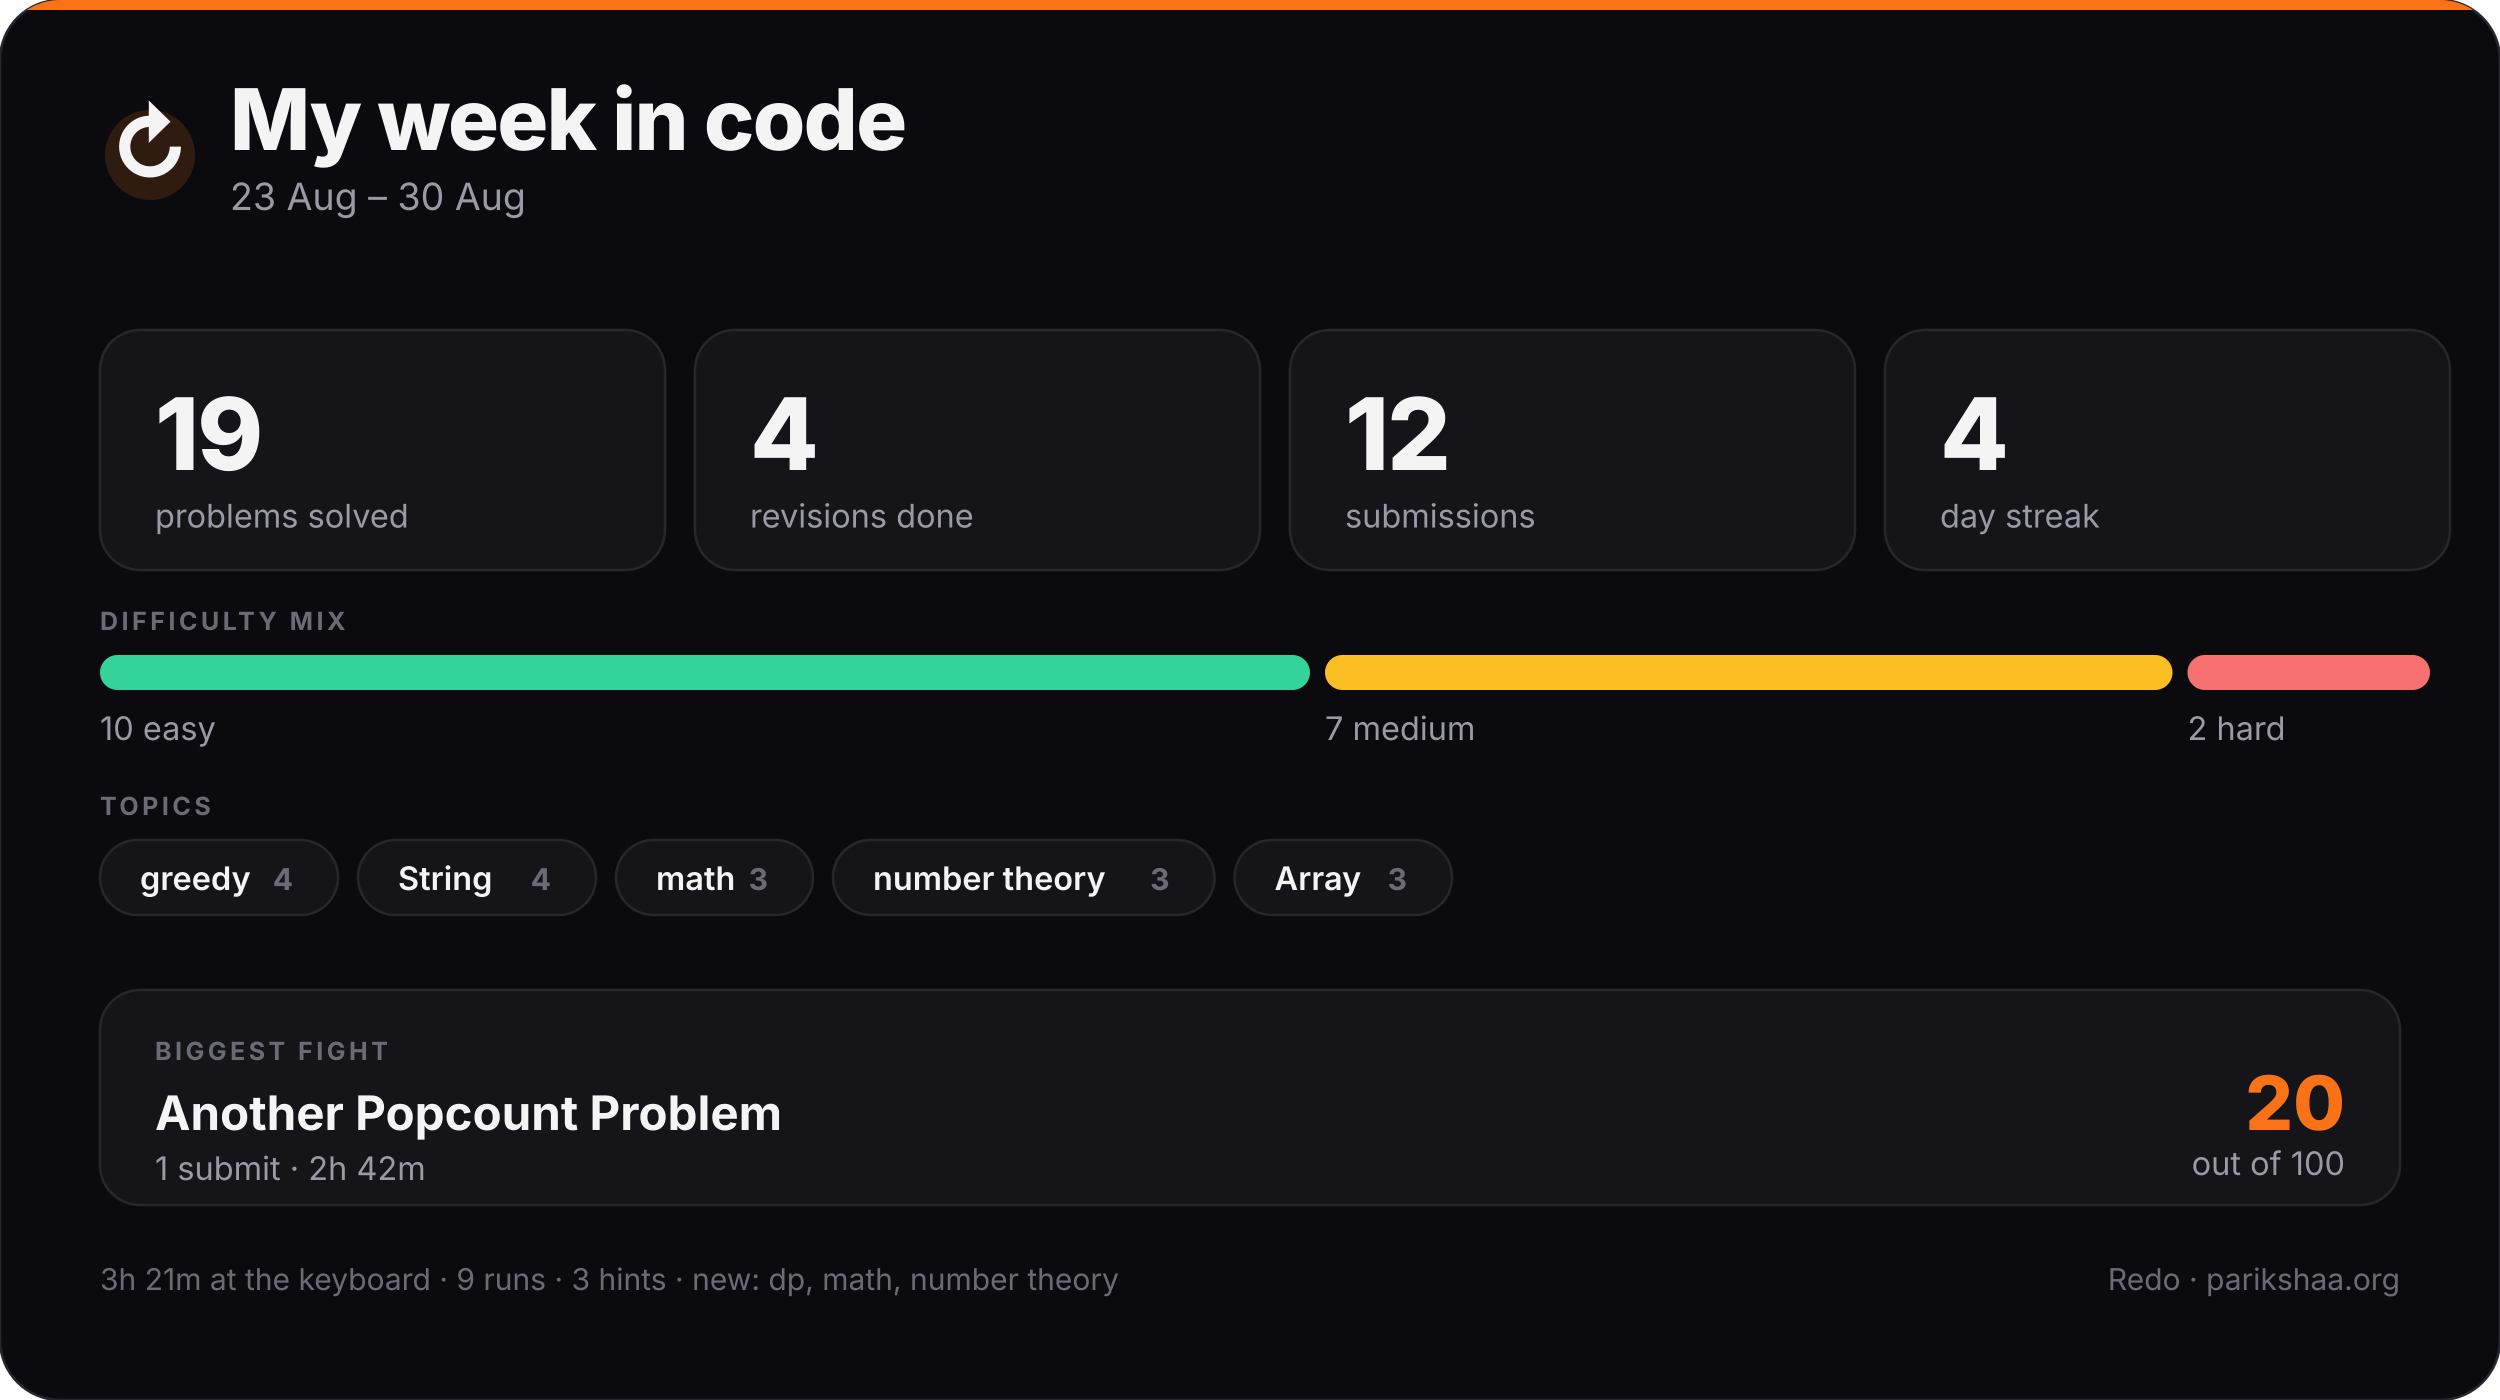
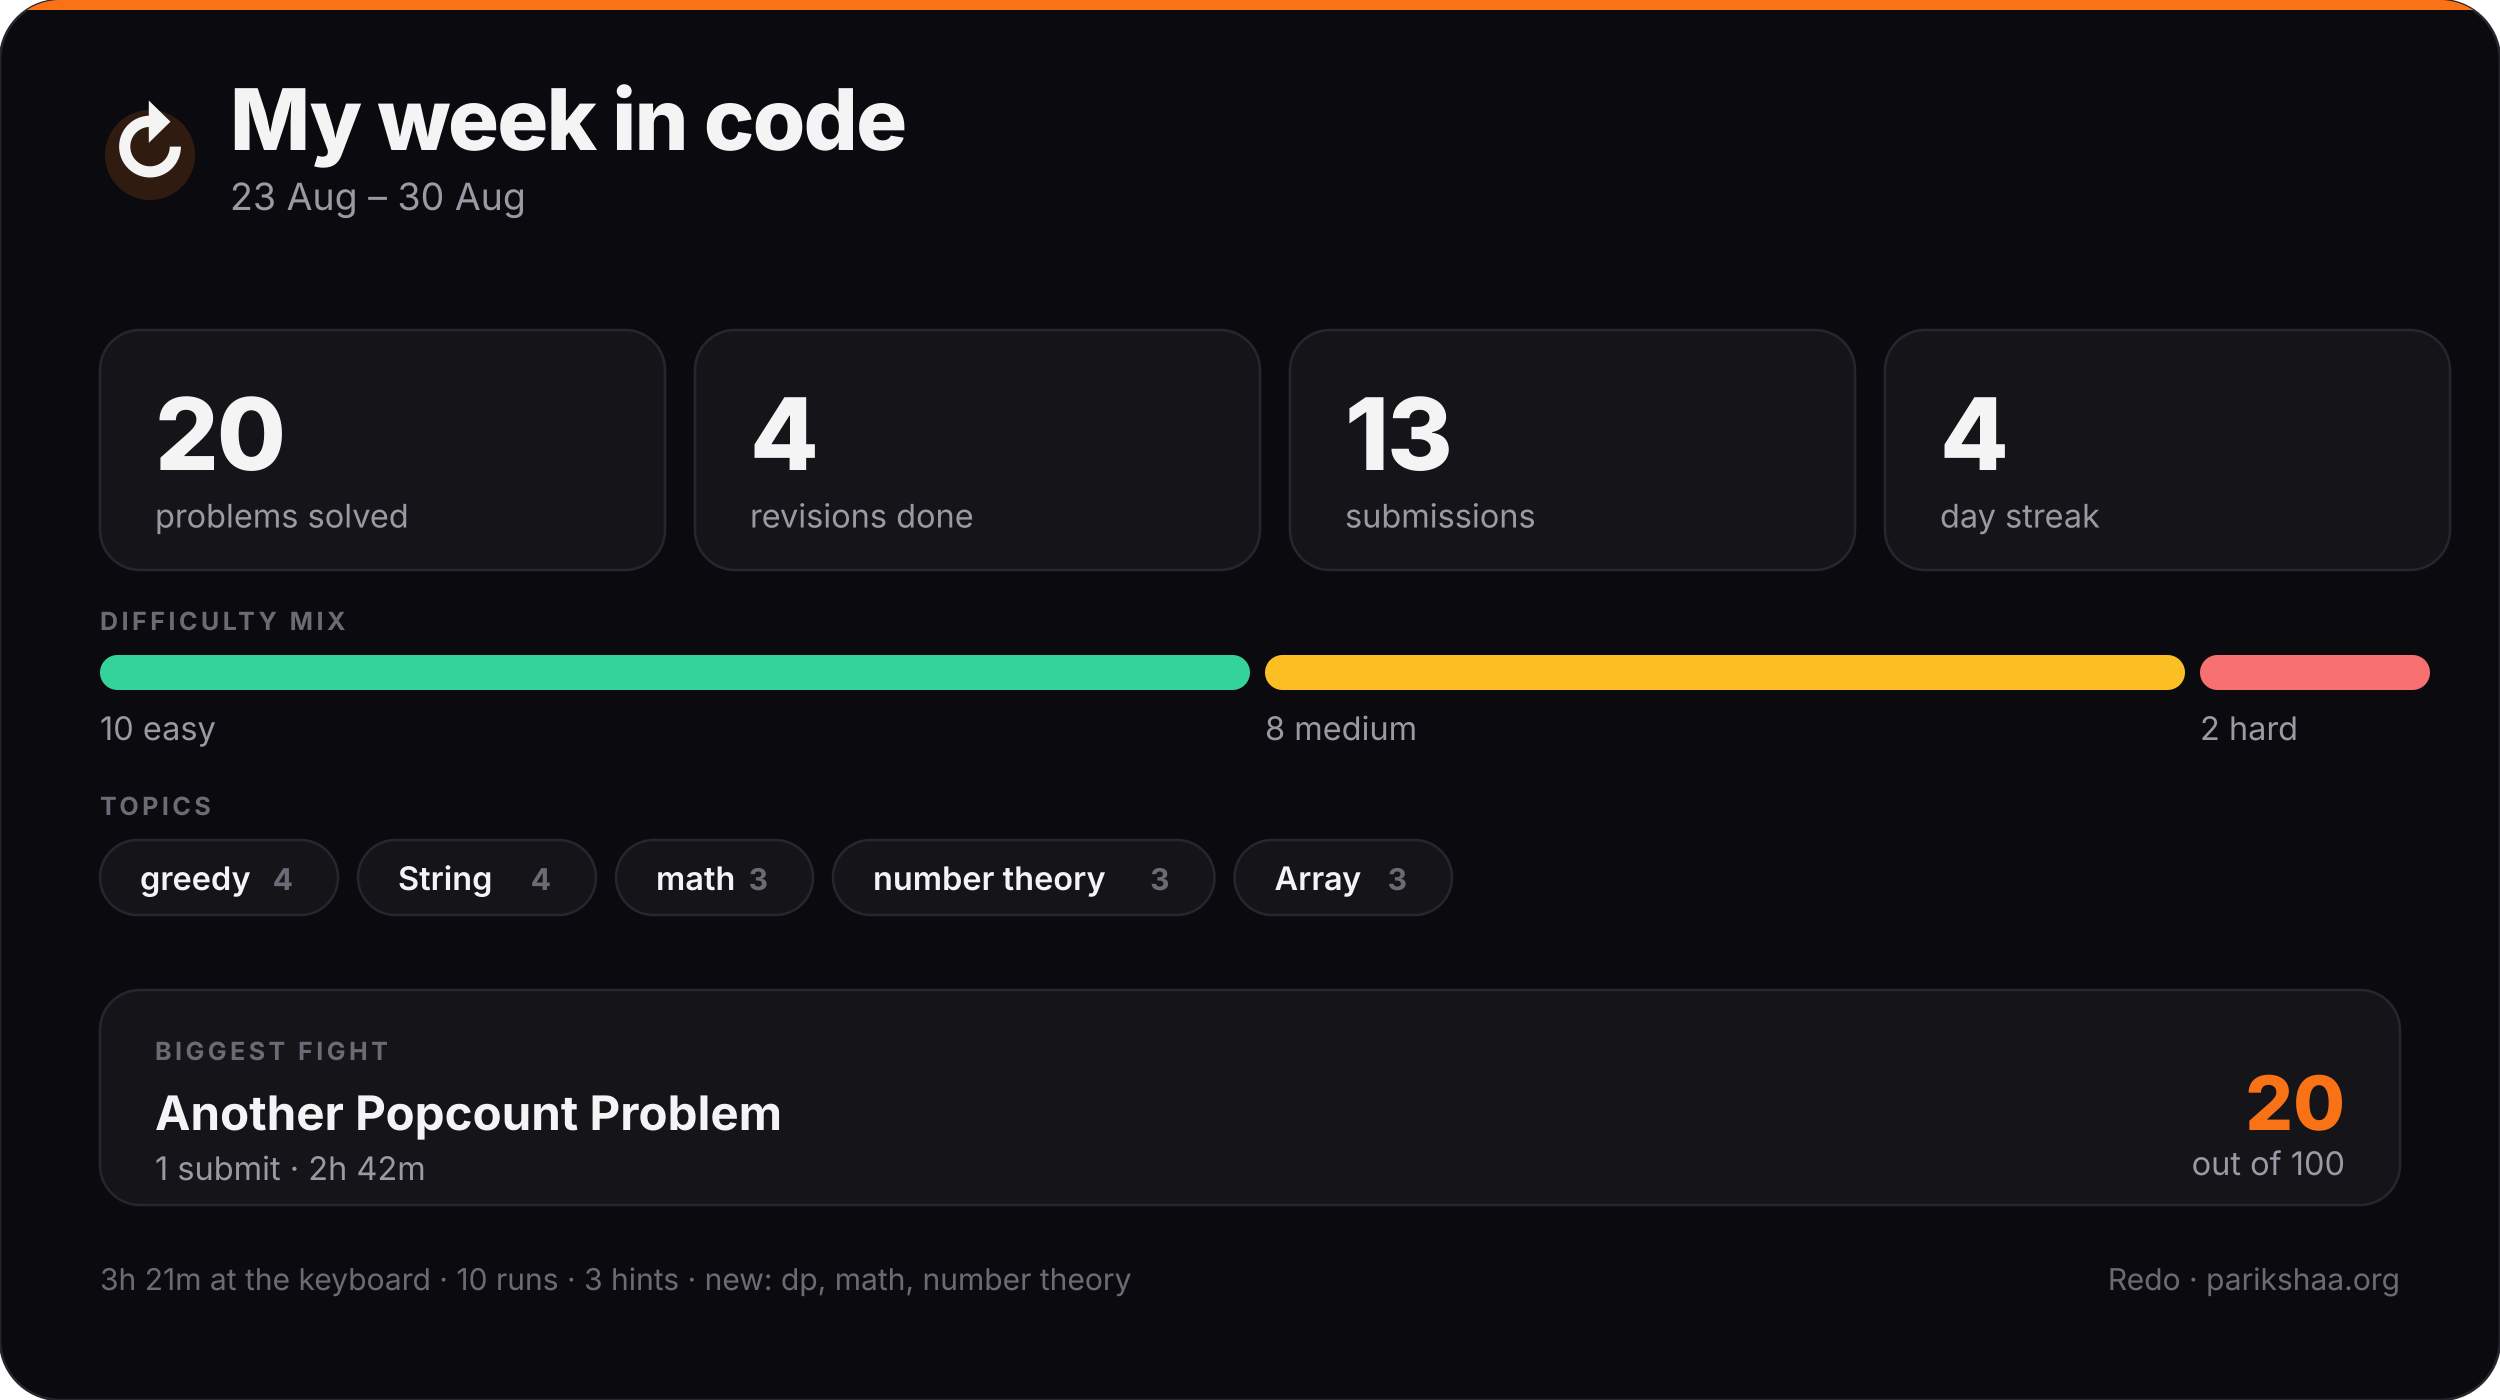
<svg xmlns="http://www.w3.org/2000/svg" width="1000" height="560" viewBox="0 0 1000 560" role="img" aria-label="Week in code">
  <style>
    text { font-family: -apple-system, BlinkMacSystemFont, "Segoe UI", Inter, sans-serif; }
    .title { fill: #f4f4f5; font-size: 34px; font-weight: 800; letter-spacing: -0.02em; }
    .sub { fill: #9a9aa5; font-size: 15px; }
    .big { fill: #f4f4f5; font-size: 40px; font-weight: 800; letter-spacing: -0.02em; }
    .small { fill: #9a9aa5; font-size: 13px; }
    .label { fill: #6b6b76; font-size: 10px; letter-spacing: 0.14em; font-weight: 700; }
    .chip { fill: #f4f4f5; font-size: 13px; font-weight: 600; }
    .chipCount { fill: #6b6b76; font-size: 12px; font-weight: 700; }
    .fightTitle { fill: #f4f4f5; font-size: 19px; font-weight: 700; }
    .fightScore { fill: #f97316; font-size: 30px; font-weight: 800; }
    .foot { fill: #6b6b76; font-size: 12px; }
    .rise { animation: rise 620ms cubic-bezier(.2,.8,.2,1) both; }
    @keyframes rise { from { opacity: 0; transform: translateY(8px); } to { opacity: 1; transform: none; } }
    @media (prefers-reduced-motion: reduce) { .rise { animation: none; } }
  </style>
  <defs>
    <clipPath id="card">
      <rect width="1000" height="560" rx="24" />
    </clipPath>
  </defs>
  <rect width="1000" height="560" rx="24" fill="#0b0b0f" stroke="#26262e" />
  <rect x="0" y="0" width="1000" height="4" fill="#f97316" clip-path="url(#card)" />
  <circle cx="60" cy="62" r="18" fill="#f97316" opacity="0.16" />
  <text x="60" y="71" class="title" fill="#f97316" text-anchor="middle" font-size="24">↻</text>
  <text x="92" y="60" class="title">My week in code</text>
  <text x="92" y="84" class="sub">23 Aug – 30 Aug</text>
  <g class="rise" style="animation-delay:0s">
    <rect x="40" y="132" width="226" height="96" rx="16" fill="#141419" stroke="#26262e" />
-     <text x="62" y="188" class="big">19</text>
+     <text x="62" y="188" class="big">20</text>
    <text x="62" y="211" class="small">problems solved</text>
  </g>
  <g class="rise" style="animation-delay:0.07s">
    <rect x="278" y="132" width="226" height="96" rx="16" fill="#141419" stroke="#26262e" />
    <text x="300" y="188" class="big">4</text>
    <text x="300" y="211" class="small">revisions done</text>
  </g>
  <g class="rise" style="animation-delay:0.14s">
    <rect x="516" y="132" width="226" height="96" rx="16" fill="#141419" stroke="#26262e" />
-     <text x="538" y="188" class="big">12</text>
+     <text x="538" y="188" class="big">13</text>
    <text x="538" y="211" class="small">submissions</text>
  </g>
  <g class="rise" style="animation-delay:0.21s">
    <rect x="754" y="132" width="226" height="96" rx="16" fill="#141419" stroke="#26262e" />
    <text x="776" y="188" class="big">4</text>
    <text x="776" y="211" class="small">day streak</text>
  </g>
  <text x="40" y="252" class="label">DIFFICULTY MIX</text>
-   <rect x="40" y="262" width="484" height="14" rx="7" fill="#34d399" />
+   <rect x="40" y="262" width="460" height="14" rx="7" fill="#34d399" />
  <text x="40" y="296" class="small" fill="#34d399">10 easy</text>
-   <rect x="530" y="262" width="339" height="14" rx="7" fill="#fbbf24" />
-   <text x="530" y="296" class="small" fill="#fbbf24">7 medium</text>
-   <rect x="875" y="262" width="97" height="14" rx="7" fill="#f87171" />
-   <text x="875" y="296" class="small" fill="#f87171">2 hard</text>
+   <rect x="506" y="262" width="368" height="14" rx="7" fill="#fbbf24" />
+   <text x="506" y="296" class="small" fill="#fbbf24">8 medium</text>
+   <rect x="880" y="262" width="92" height="14" rx="7" fill="#f87171" />
+   <text x="880" y="296" class="small" fill="#f87171">2 hard</text>
  <text x="40" y="326" class="label">TOPICS</text>
  <g class="rise">
    <rect x="40" y="336" width="95.2" height="30" rx="15" fill="#141419" stroke="#26262e" />
    <text x="56" y="356" class="chip">greedy</text>
    <text x="117.2" y="356" class="chipCount" text-anchor="end">4</text>
  </g>
  <g class="rise">
    <rect x="143.2" y="336" width="95.2" height="30" rx="15" fill="#141419" stroke="#26262e" />
    <text x="159.2" y="356" class="chip">String</text>
    <text x="220.4" y="356" class="chipCount" text-anchor="end">4</text>
  </g>
  <g class="rise">
    <rect x="246.4" y="336" width="78.8" height="30" rx="15" fill="#141419" stroke="#26262e" />
    <text x="262.4" y="356" class="chip">math</text>
    <text x="307.2" y="356" class="chipCount" text-anchor="end">3</text>
  </g>
  <g class="rise">
    <rect x="333.2" y="336" width="152.6" height="30" rx="15" fill="#141419" stroke="#26262e" />
    <text x="349.2" y="356" class="chip">number theory</text>
    <text x="467.8" y="356" class="chipCount" text-anchor="end">3</text>
  </g>
  <g class="rise">
    <rect x="493.8" y="336" width="87" height="30" rx="15" fill="#141419" stroke="#26262e" />
    <text x="509.8" y="356" class="chip">Array</text>
    <text x="562.8" y="356" class="chipCount" text-anchor="end">3</text>
  </g>
  <g class="rise" style="animation-delay:.25s">
    <rect x="40" y="396" width="920" height="86" rx="16" fill="#141419" stroke="#26262e" />
    <text x="62" y="424" class="label">BIGGEST FIGHT</text>
    <text x="62" y="452" class="fightTitle">Another Popcount Problem</text>
    <text x="62" y="472" class="small">1 submit · 2h 42m</text>
    <text x="938" y="452" class="fightScore" text-anchor="end">20</text>
    <text x="938" y="470" class="small" text-anchor="end">out of 100</text>
  </g>
-   <text x="40" y="516" class="foot">3h 21m at the keyboard · 9 runs · 3 hints · new: dp, math, number theory</text>
+   <text x="40" y="516" class="foot">3h 21m at the keyboard · 10 runs · 3 hints · new: dp, math, number theory</text>
  <text x="960" y="516" class="foot" text-anchor="end">Redo · parikshaa.org</text>
</svg>
